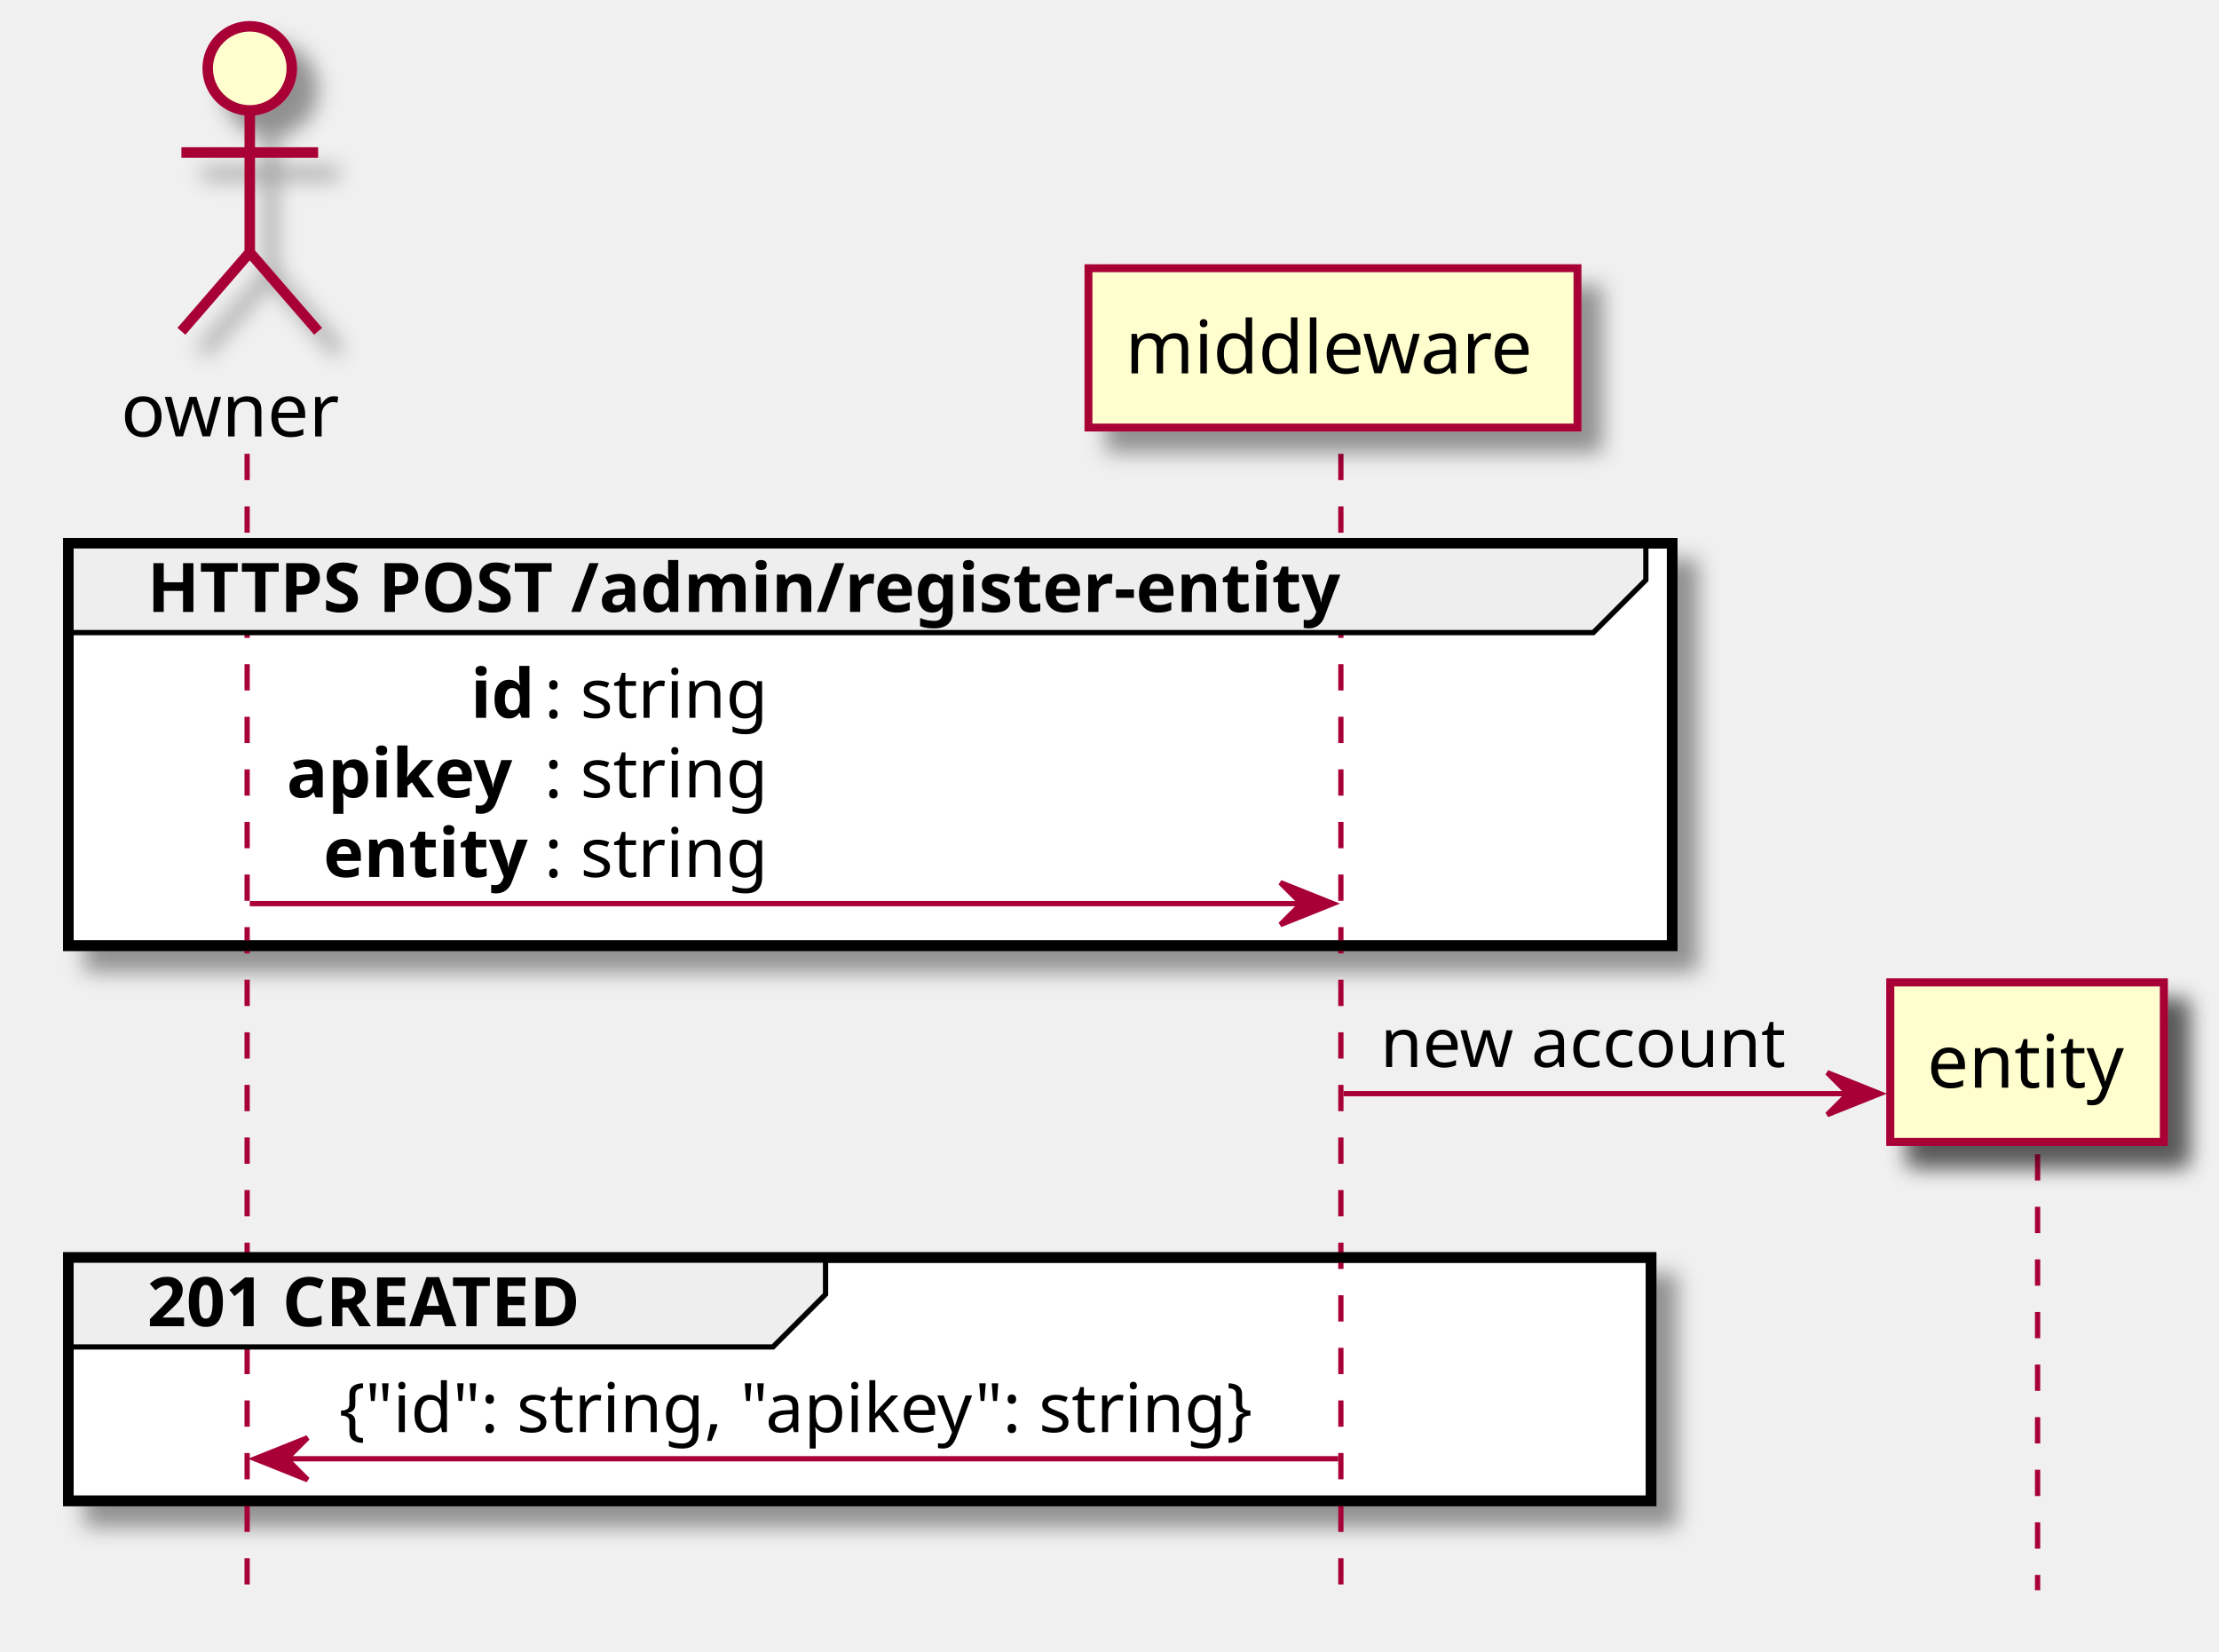
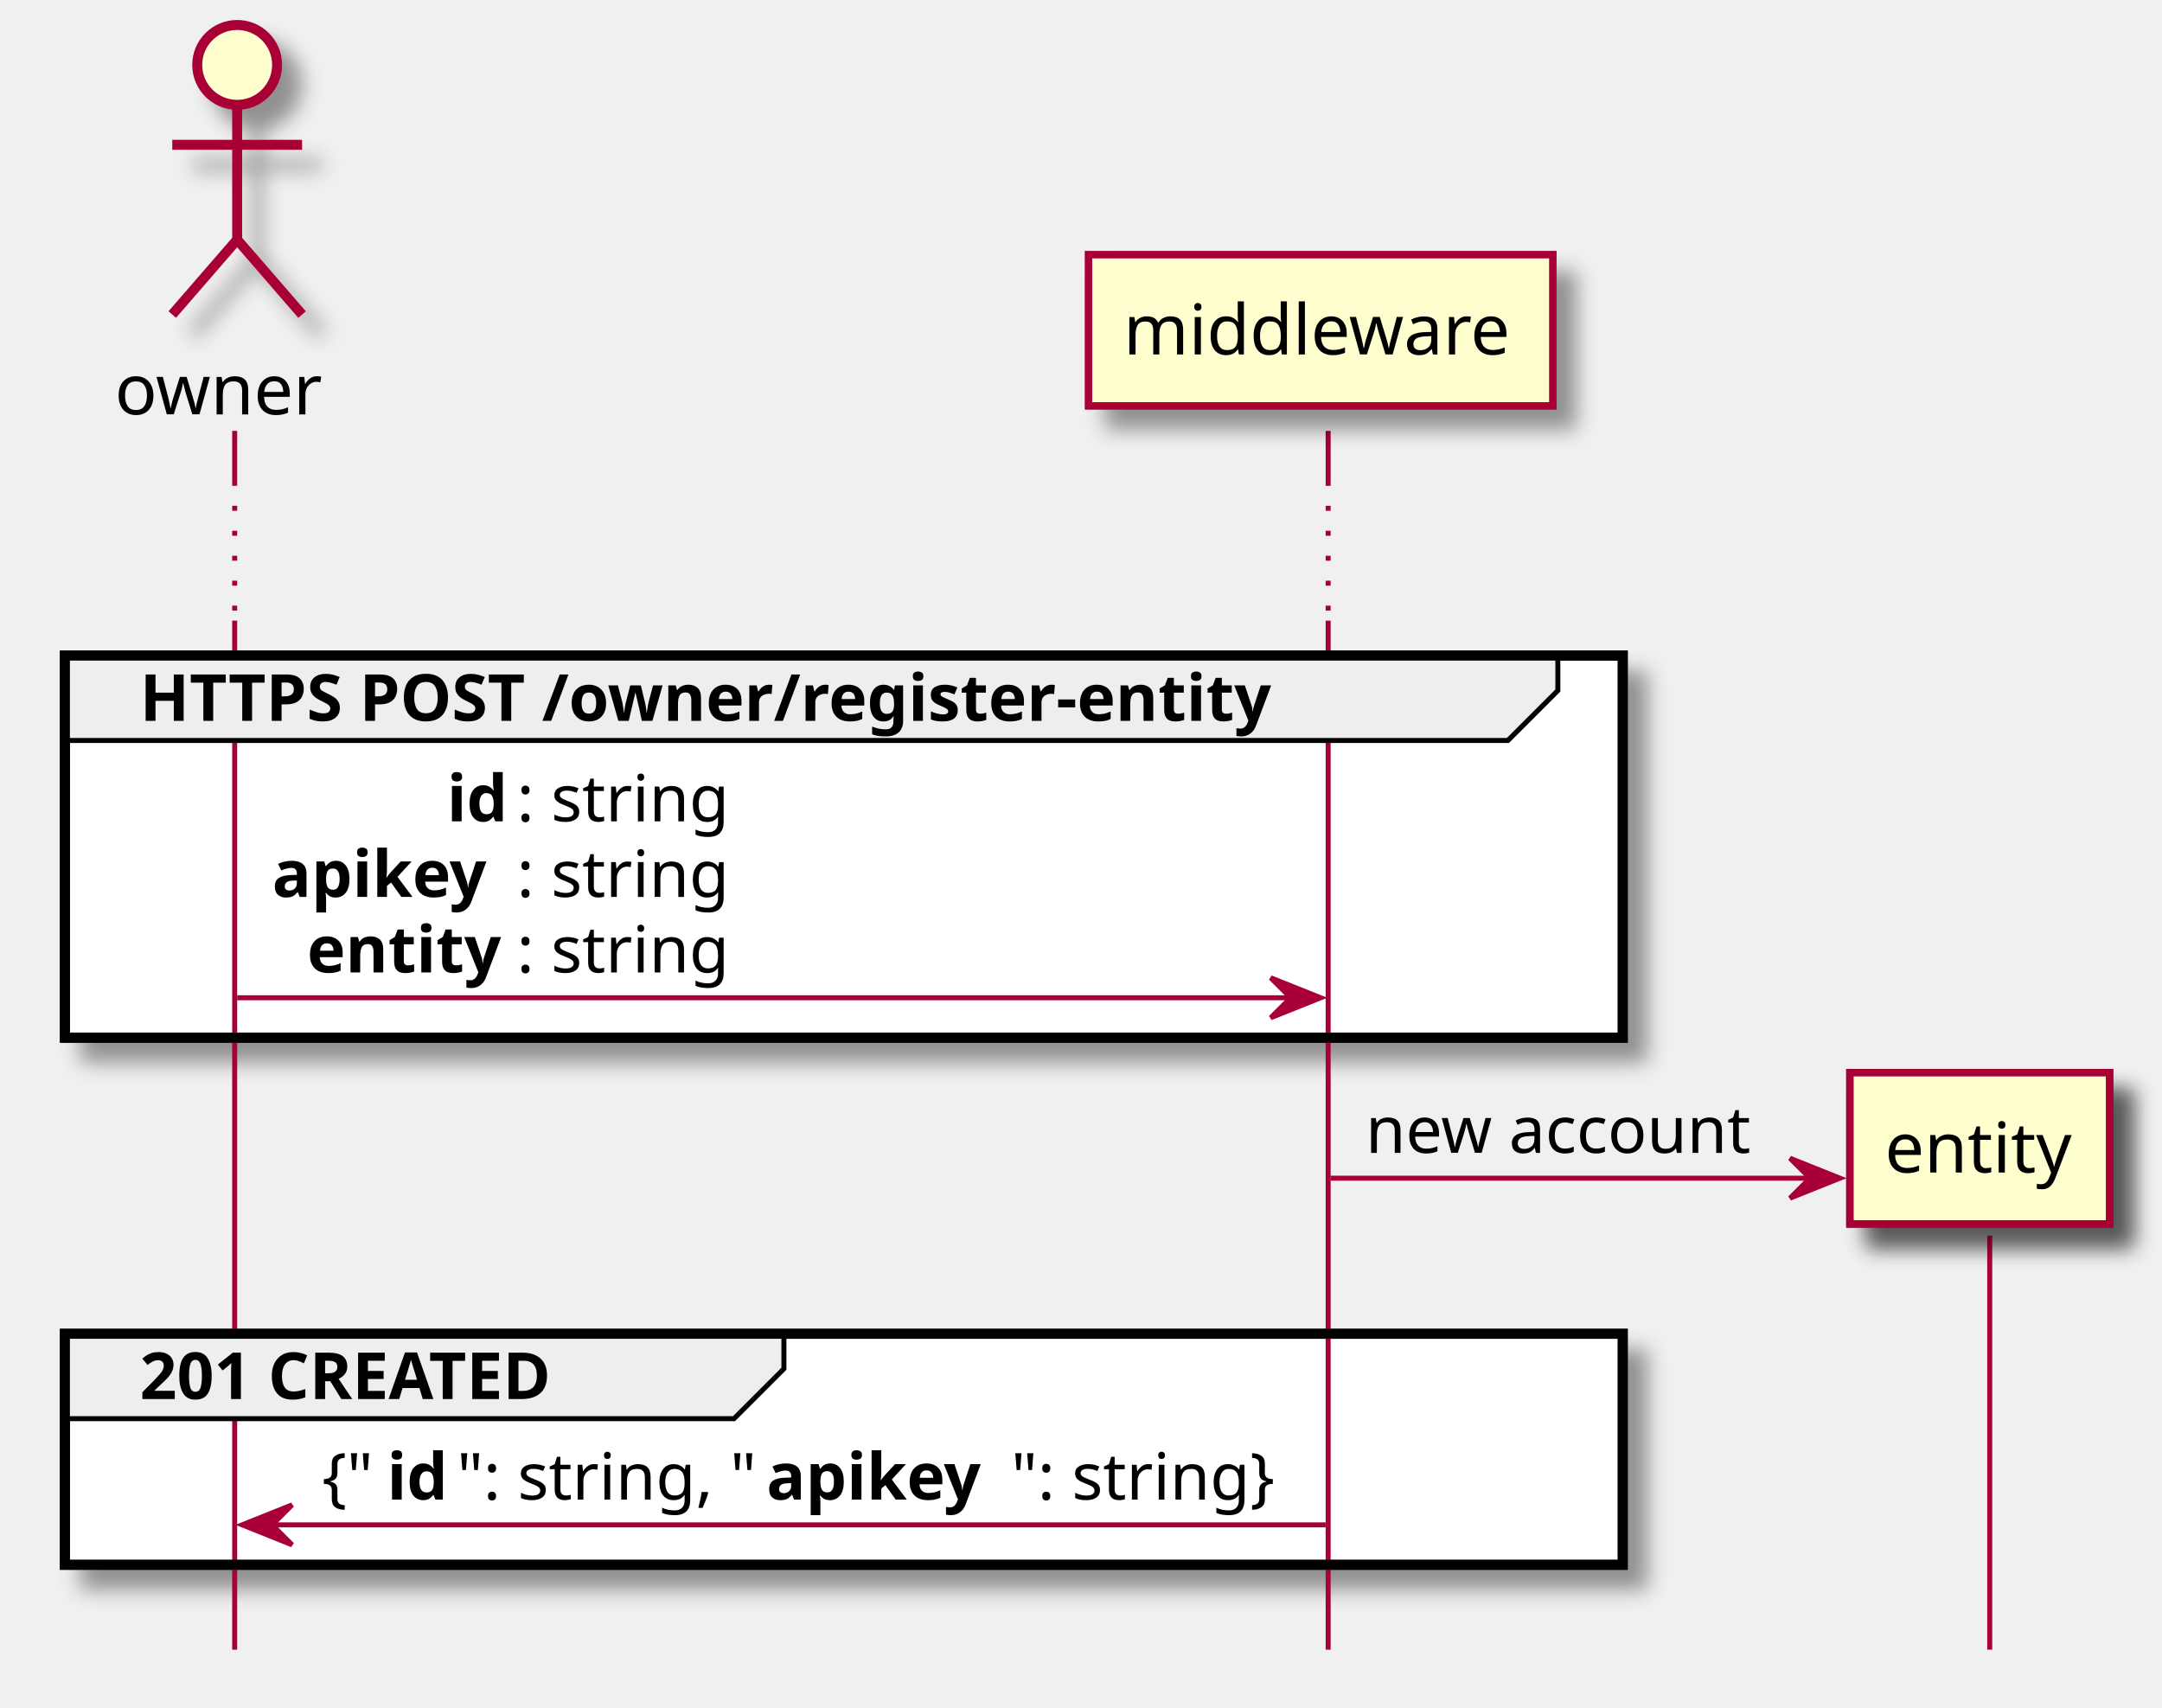
- <svg xmlns="http://www.w3.org/2000/svg" contentScriptType="application/ecmascript" contentStyleType="text/css" height="314px" preserveAspectRatio="none" style="width:422px;height:314px;" version="1.1" viewBox="0 0 422 314" width="422px" zoomAndPan="magnify">
+ <svg xmlns="http://www.w3.org/2000/svg" contentScriptType="application/ecmascript" contentStyleType="text/css" height="342px" preserveAspectRatio="none" style="width:433px;height:342px;" version="1.1" viewBox="0 0 433 342" width="433px" zoomAndPan="magnify">
  <defs>
-     <filter height="300%" id="f1em596w5gekra" width="300%" x="-1" y="-1">
+     <filter height="300%" id="f15gzxylvl24jh" width="300%" x="-1" y="-1">
      <feGaussianBlur result="blurOut" stdDeviation="2.0" />
      <feColorMatrix in="blurOut" result="blurOut2" type="matrix" values="0 0 0 0 0 0 0 0 0 0 0 0 0 0 0 0 0 0 .4 0" />
      <feOffset dx="4.0" dy="4.0" in="blurOut2" result="blurOut3" />
      <feBlend in="SourceGraphic" in2="blurOut3" mode="normal" />
    </filter>
  </defs>
  <g>
-     <rect fill="#FFFFFF" filter="url(#f1em596w5gekra)" height="76.531" style="stroke: #000000; stroke-width: 2.0;" width="305" x="13" y="103.297" />
-     <rect fill="#FEFECE" filter="url(#f1em596w5gekra)" height="30.297" style="stroke: #A80036; stroke-width: 1.5;" width="52" x="359.5" y="186.828" />
-     <text fill="#000000" font-family="sans-serif" font-size="14" lengthAdjust="spacingAndGlyphs" textLength="38" x="366.5" y="206.823">entity</text>
-     <rect fill="#FFFFFF" filter="url(#f1em596w5gekra)" height="46.266" style="stroke: #000000; stroke-width: 2.0;" width="301" x="13" y="239.125" />
-     <line style="stroke: #A80036; stroke-width: 1.0; stroke-dasharray: 5.0,5.0;" x1="47" x2="47" y1="86.297" y2="302.391" />
-     <line style="stroke: #A80036; stroke-width: 1.0; stroke-dasharray: 5.0,5.0;" x1="255" x2="255" y1="86.297" y2="302.391" />
-     <line style="stroke: #A80036; stroke-width: 1.0; stroke-dasharray: 5.0,5.0;" x1="387.5" x2="387.5" y1="219.477" y2="302.391" />
+     <rect fill="#FFFFFF" filter="url(#f15gzxylvl24jh)" height="76.531" style="stroke: #000000; stroke-width: 2.0;" width="312" x="13" y="131.297" />
+     <rect fill="#FEFECE" filter="url(#f15gzxylvl24jh)" height="30.297" style="stroke: #A80036; stroke-width: 1.5;" width="52" x="370.5" y="214.828" />
+     <text fill="#000000" font-family="sans-serif" font-size="14" lengthAdjust="spacingAndGlyphs" textLength="38" x="377.5" y="234.823">entity</text>
+     <rect fill="#FFFFFF" filter="url(#f15gzxylvl24jh)" height="46.266" style="stroke: #000000; stroke-width: 2.0;" width="312" x="13" y="267.125" />
+     <line style="stroke: #A80036; stroke-width: 1.0;" x1="47" x2="47" y1="86.297" y2="96.297" />
+     <line style="stroke: #A80036; stroke-width: 1.0; stroke-dasharray: 1.0,4.0;" x1="47" x2="47" y1="96.297" y2="124.297" />
+     <line style="stroke: #A80036; stroke-width: 1.0;" x1="47" x2="47" y1="124.297" y2="330.391" />
+     <line style="stroke: #A80036; stroke-width: 1.0;" x1="266" x2="266" y1="86.297" y2="96.297" />
+     <line style="stroke: #A80036; stroke-width: 1.0; stroke-dasharray: 1.0,4.0;" x1="266" x2="266" y1="96.297" y2="124.297" />
+     <line style="stroke: #A80036; stroke-width: 1.0;" x1="266" x2="266" y1="124.297" y2="330.391" />
+     <line style="stroke: #A80036; stroke-width: 1.0;" x1="398.5" x2="398.5" y1="247.477" y2="330.391" />
    <text fill="#000000" font-family="sans-serif" font-size="14" lengthAdjust="spacingAndGlyphs" textLength="43" x="23" y="82.995">owner</text>
-     <ellipse cx="47.5" cy="13" fill="#FEFECE" filter="url(#f1em596w5gekra)" rx="8" ry="8" style="stroke: #A80036; stroke-width: 2.0;" />
-     <path d="M47.5,21 L47.5,48 M34.5,29 L60.5,29 M47.5,48 L34.5,63 M47.5,48 L60.5,63 " fill="none" filter="url(#f1em596w5gekra)" style="stroke: #A80036; stroke-width: 2.0;" />
-     <rect fill="#FEFECE" filter="url(#f1em596w5gekra)" height="30.297" style="stroke: #A80036; stroke-width: 1.5;" width="93" x="207" y="51" />
-     <text fill="#000000" font-family="sans-serif" font-size="14" lengthAdjust="spacingAndGlyphs" textLength="79" x="214" y="70.995">middleware</text>
-     <path d="M13,103.297 L313,103.297 L313,110.297 L303,120.297 L13,120.297 L13,103.297 " fill="#EEEEEE" style="stroke: #000000; stroke-width: 1.0;" />
-     <rect fill="none" height="76.531" style="stroke: #000000; stroke-width: 2.0;" width="305" x="13" y="103.297" />
-     <text fill="#000000" font-family="sans-serif" font-size="13" font-weight="bold" lengthAdjust="spacingAndGlyphs" textLength="255" x="28" y="116.364">HTTPS POST /admin/register-entity</text>
-     <polygon fill="#A80036" points="243.5,167.828,253.5,171.828,243.5,175.828,247.5,171.828" style="stroke: #A80036; stroke-width: 1.0;" />
-     <line style="stroke: #A80036; stroke-width: 1.0;" x1="47.5" x2="249.5" y1="171.828" y2="171.828" />
-     <text fill="#000000" font-family="sans-serif" font-size="13" font-weight="bold" lengthAdjust="spacingAndGlyphs" textLength="14" x="89.5" y="136.497">id</text>
-     <text fill="#000000" font-family="sans-serif" font-size="13" lengthAdjust="spacingAndGlyphs" textLength="44" x="103.5" y="136.497">: string</text>
-     <text fill="#000000" font-family="sans-serif" font-size="13" font-weight="bold" lengthAdjust="spacingAndGlyphs" textLength="49" x="54.5" y="151.629">apikey</text>
-     <text fill="#000000" font-family="sans-serif" font-size="13" lengthAdjust="spacingAndGlyphs" textLength="44" x="103.5" y="151.629">: string</text>
-     <text fill="#000000" font-family="sans-serif" font-size="13" font-weight="bold" lengthAdjust="spacingAndGlyphs" textLength="42" x="61.5" y="166.762">entity</text>
-     <text fill="#000000" font-family="sans-serif" font-size="13" lengthAdjust="spacingAndGlyphs" textLength="44" x="103.5" y="166.762">: string</text>
-     <polygon fill="#A80036" points="347.5,203.961,357.5,207.961,347.5,211.961,351.5,207.961" style="stroke: #A80036; stroke-width: 1.0;" />
-     <line style="stroke: #A80036; stroke-width: 1.0;" x1="255.5" x2="353.5" y1="207.961" y2="207.961" />
-     <text fill="#000000" font-family="sans-serif" font-size="13" lengthAdjust="spacingAndGlyphs" textLength="80" x="262.5" y="202.895">new account</text>
-     <rect fill="#FEFECE" filter="url(#f1em596w5gekra)" height="30.297" style="stroke: #A80036; stroke-width: 1.5;" width="52" x="359.5" y="186.828" />
-     <text fill="#000000" font-family="sans-serif" font-size="14" lengthAdjust="spacingAndGlyphs" textLength="38" x="366.5" y="206.823">entity</text>
-     <path d="M13,239.125 L157,239.125 L157,246.125 L147,256.125 L13,256.125 L13,239.125 " fill="#EEEEEE" style="stroke: #000000; stroke-width: 1.0;" />
-     <rect fill="none" height="46.266" style="stroke: #000000; stroke-width: 2.0;" width="301" x="13" y="239.125" />
-     <text fill="#000000" font-family="sans-serif" font-size="13" font-weight="bold" lengthAdjust="spacingAndGlyphs" textLength="99" x="28" y="252.192">201 CREATED</text>
-     <polygon fill="#A80036" points="58.5,273.391,48.5,277.391,58.5,281.391,54.5,277.391" style="stroke: #A80036; stroke-width: 1.0;" />
-     <line style="stroke: #A80036; stroke-width: 1.0;" x1="52.5" x2="254.5" y1="277.391" y2="277.391" />
-     <text fill="#000000" font-family="sans-serif" font-size="13" lengthAdjust="spacingAndGlyphs" textLength="184" x="64.5" y="272.325">{"id": string, "apikey": string}</text>
+     <ellipse cx="47.5" cy="13" fill="#FEFECE" filter="url(#f15gzxylvl24jh)" rx="8" ry="8" style="stroke: #A80036; stroke-width: 2.0;" />
+     <path d="M47.5,21 L47.5,48 M34.5,29 L60.5,29 M47.5,48 L34.5,63 M47.5,48 L60.5,63 " fill="none" filter="url(#f15gzxylvl24jh)" style="stroke: #A80036; stroke-width: 2.0;" />
+     <rect fill="#FEFECE" filter="url(#f15gzxylvl24jh)" height="30.297" style="stroke: #A80036; stroke-width: 1.5;" width="93" x="218" y="51" />
+     <text fill="#000000" font-family="sans-serif" font-size="14" lengthAdjust="spacingAndGlyphs" textLength="79" x="225" y="70.995">middleware</text>
+     <path d="M13,131.297 L312,131.297 L312,138.297 L302,148.297 L13,148.297 L13,131.297 " fill="#EEEEEE" style="stroke: #000000; stroke-width: 1.0;" />
+     <rect fill="none" height="76.531" style="stroke: #000000; stroke-width: 2.0;" width="312" x="13" y="131.297" />
+     <text fill="#000000" font-family="sans-serif" font-size="13" font-weight="bold" lengthAdjust="spacingAndGlyphs" textLength="254" x="28" y="144.364">HTTPS POST /owner/register-entity</text>
+     <polygon fill="#A80036" points="254.5,195.828,264.5,199.828,254.5,203.828,258.5,199.828" style="stroke: #A80036; stroke-width: 1.0;" />
+     <line style="stroke: #A80036; stroke-width: 1.0;" x1="47.5" x2="260.5" y1="199.828" y2="199.828" />
+     <text fill="#000000" font-family="sans-serif" font-size="13" font-weight="bold" lengthAdjust="spacingAndGlyphs" textLength="14" x="89.5" y="164.497">id</text>
+     <text fill="#000000" font-family="sans-serif" font-size="13" lengthAdjust="spacingAndGlyphs" textLength="44" x="103.5" y="164.497">: string</text>
+     <text fill="#000000" font-family="sans-serif" font-size="13" font-weight="bold" lengthAdjust="spacingAndGlyphs" textLength="49" x="54.5" y="179.629">apikey</text>
+     <text fill="#000000" font-family="sans-serif" font-size="13" lengthAdjust="spacingAndGlyphs" textLength="44" x="103.5" y="179.629">: string</text>
+     <text fill="#000000" font-family="sans-serif" font-size="13" font-weight="bold" lengthAdjust="spacingAndGlyphs" textLength="42" x="61.5" y="194.762">entity</text>
+     <text fill="#000000" font-family="sans-serif" font-size="13" lengthAdjust="spacingAndGlyphs" textLength="44" x="103.5" y="194.762">: string</text>
+     <polygon fill="#A80036" points="358.5,231.961,368.5,235.961,358.5,239.961,362.5,235.961" style="stroke: #A80036; stroke-width: 1.0;" />
+     <line style="stroke: #A80036; stroke-width: 1.0;" x1="266.5" x2="364.5" y1="235.961" y2="235.961" />
+     <text fill="#000000" font-family="sans-serif" font-size="13" lengthAdjust="spacingAndGlyphs" textLength="80" x="273.5" y="230.895">new account</text>
+     <rect fill="#FEFECE" filter="url(#f15gzxylvl24jh)" height="30.297" style="stroke: #A80036; stroke-width: 1.5;" width="52" x="370.5" y="214.828" />
+     <text fill="#000000" font-family="sans-serif" font-size="14" lengthAdjust="spacingAndGlyphs" textLength="38" x="377.5" y="234.823">entity</text>
+     <path d="M13,267.125 L157,267.125 L157,274.125 L147,284.125 L13,284.125 L13,267.125 " fill="#EEEEEE" style="stroke: #000000; stroke-width: 1.0;" />
+     <rect fill="none" height="46.266" style="stroke: #000000; stroke-width: 2.0;" width="312" x="13" y="267.125" />
+     <text fill="#000000" font-family="sans-serif" font-size="13" font-weight="bold" lengthAdjust="spacingAndGlyphs" textLength="99" x="28" y="280.192">201 CREATED</text>
+     <polygon fill="#A80036" points="58.5,301.391,48.5,305.391,58.5,309.391,54.5,305.391" style="stroke: #A80036; stroke-width: 1.0;" />
+     <line style="stroke: #A80036; stroke-width: 1.0;" x1="52.5" x2="265.5" y1="305.391" y2="305.391" />
+     <text fill="#000000" font-family="sans-serif" font-size="13" lengthAdjust="spacingAndGlyphs" textLength="13" x="64.5" y="300.325">{"</text>
+     <text fill="#000000" font-family="sans-serif" font-size="13" font-weight="bold" lengthAdjust="spacingAndGlyphs" textLength="14" x="77.5" y="300.325">id</text>
+     <text fill="#000000" font-family="sans-serif" font-size="13" lengthAdjust="spacingAndGlyphs" textLength="62" x="91.5" y="300.325">": string, "</text>
+     <text fill="#000000" font-family="sans-serif" font-size="13" font-weight="bold" lengthAdjust="spacingAndGlyphs" textLength="49" x="153.5" y="300.325">apikey</text>
+     <text fill="#000000" font-family="sans-serif" font-size="13" lengthAdjust="spacingAndGlyphs" textLength="57" x="202.5" y="300.325">": string}</text>
  </g>
</svg>
